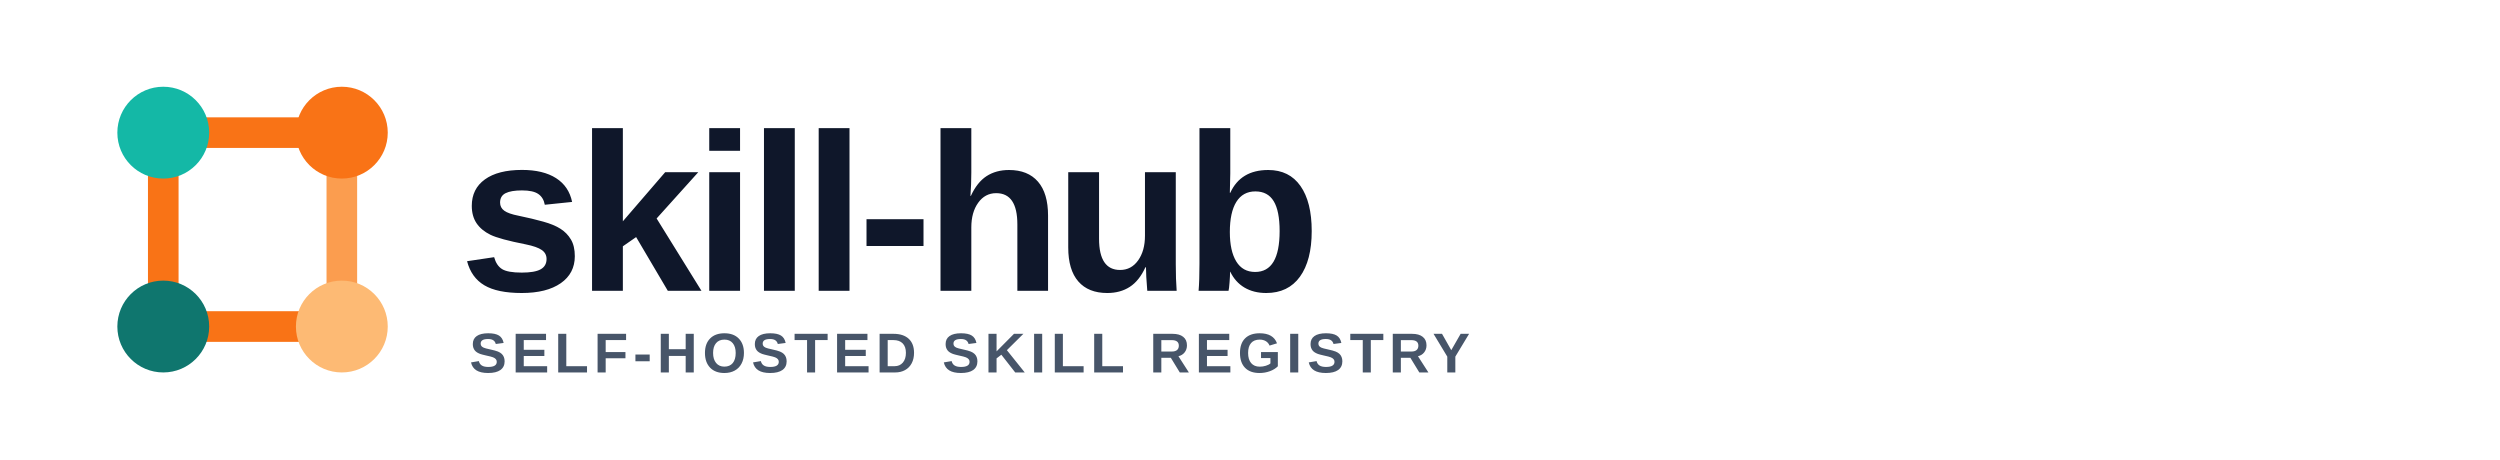
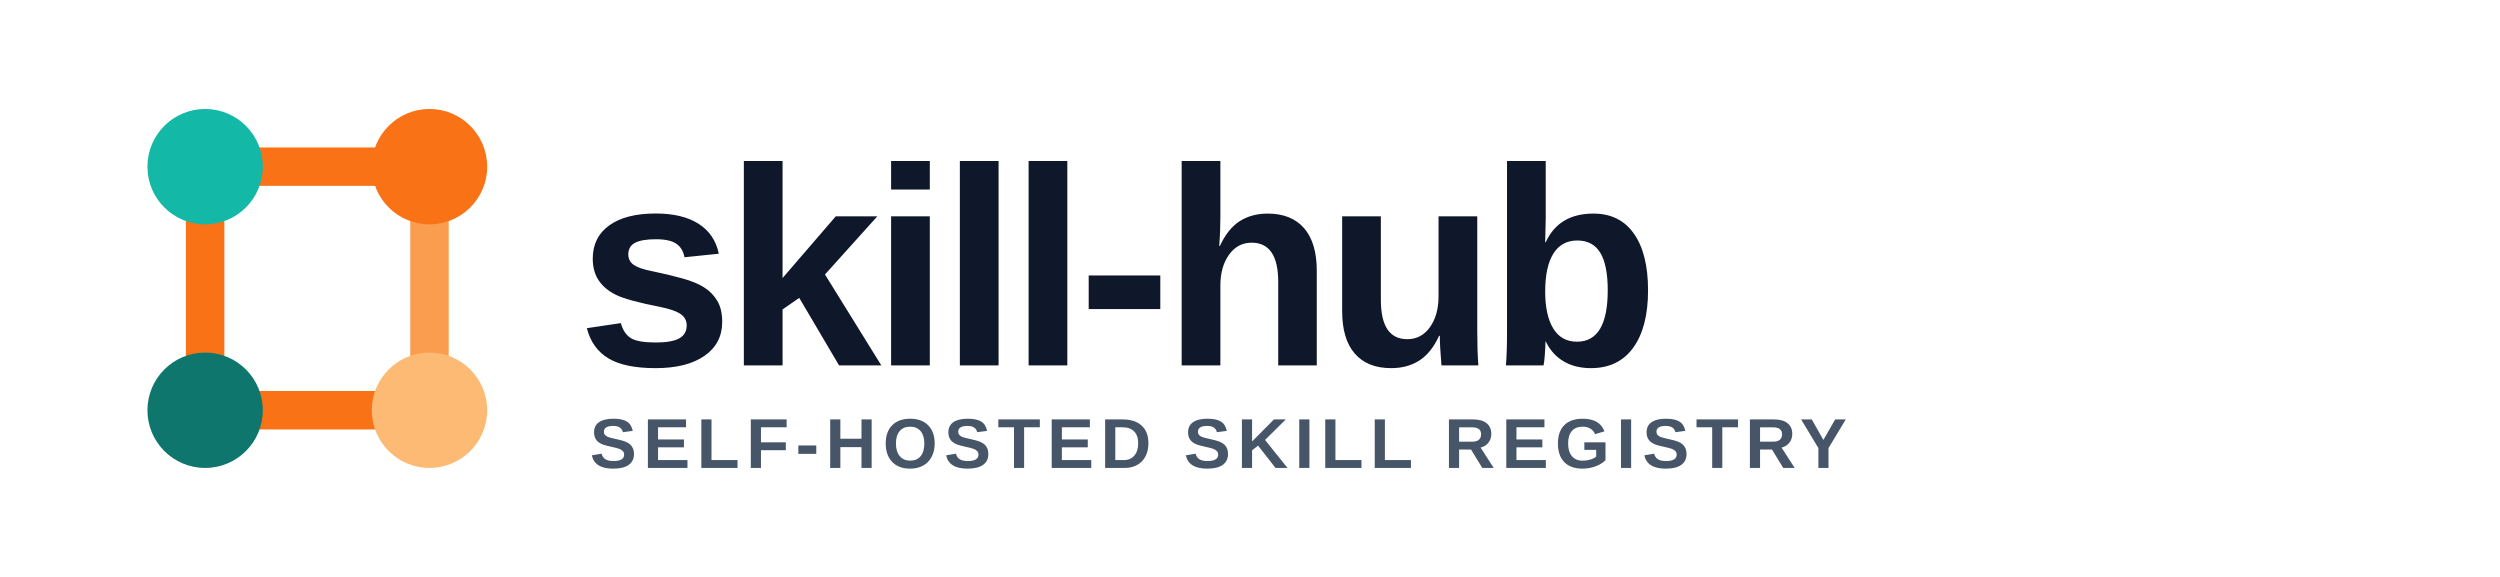
- <svg xmlns="http://www.w3.org/2000/svg" width="980" height="180" viewBox="0 0 980 180" fill="none">
+ <svg xmlns="http://www.w3.org/2000/svg" width="780" height="180" viewBox="0 0 780 180" fill="none">
  <g transform="translate(18 18)">
    <path d="M46 34L46 110" stroke="#F97316" stroke-width="12" stroke-linecap="round" />
    <path d="M46 34L116 34" stroke="#F97316" stroke-width="12" stroke-linecap="round" />
    <path d="M46 110L116 110" stroke="#F97316" stroke-width="12" stroke-linecap="round" />
    <path d="M116 34L116 110" stroke="#FB923C" stroke-width="12" stroke-linecap="round" opacity="0.9" />
    <circle cx="46" cy="34" r="18" fill="#14B8A6" />
    <circle cx="46" cy="110" r="18" fill="#0F766E" />
    <circle cx="116" cy="34" r="18" fill="#F97316" />
    <circle cx="116" cy="110" r="18" fill="#FDBA74" />
  </g>
  <text x="180" y="114" fill="#0F172A" font-family="Arial, Helvetica, sans-serif" font-size="88" font-weight="700" letter-spacing="-3">skill-hub</text>
  <text x="184" y="146" fill="#475569" font-family="Arial, Helvetica, sans-serif" font-size="22" font-weight="600" letter-spacing="2">SELF-HOSTED SKILL REGISTRY</text>
</svg>
